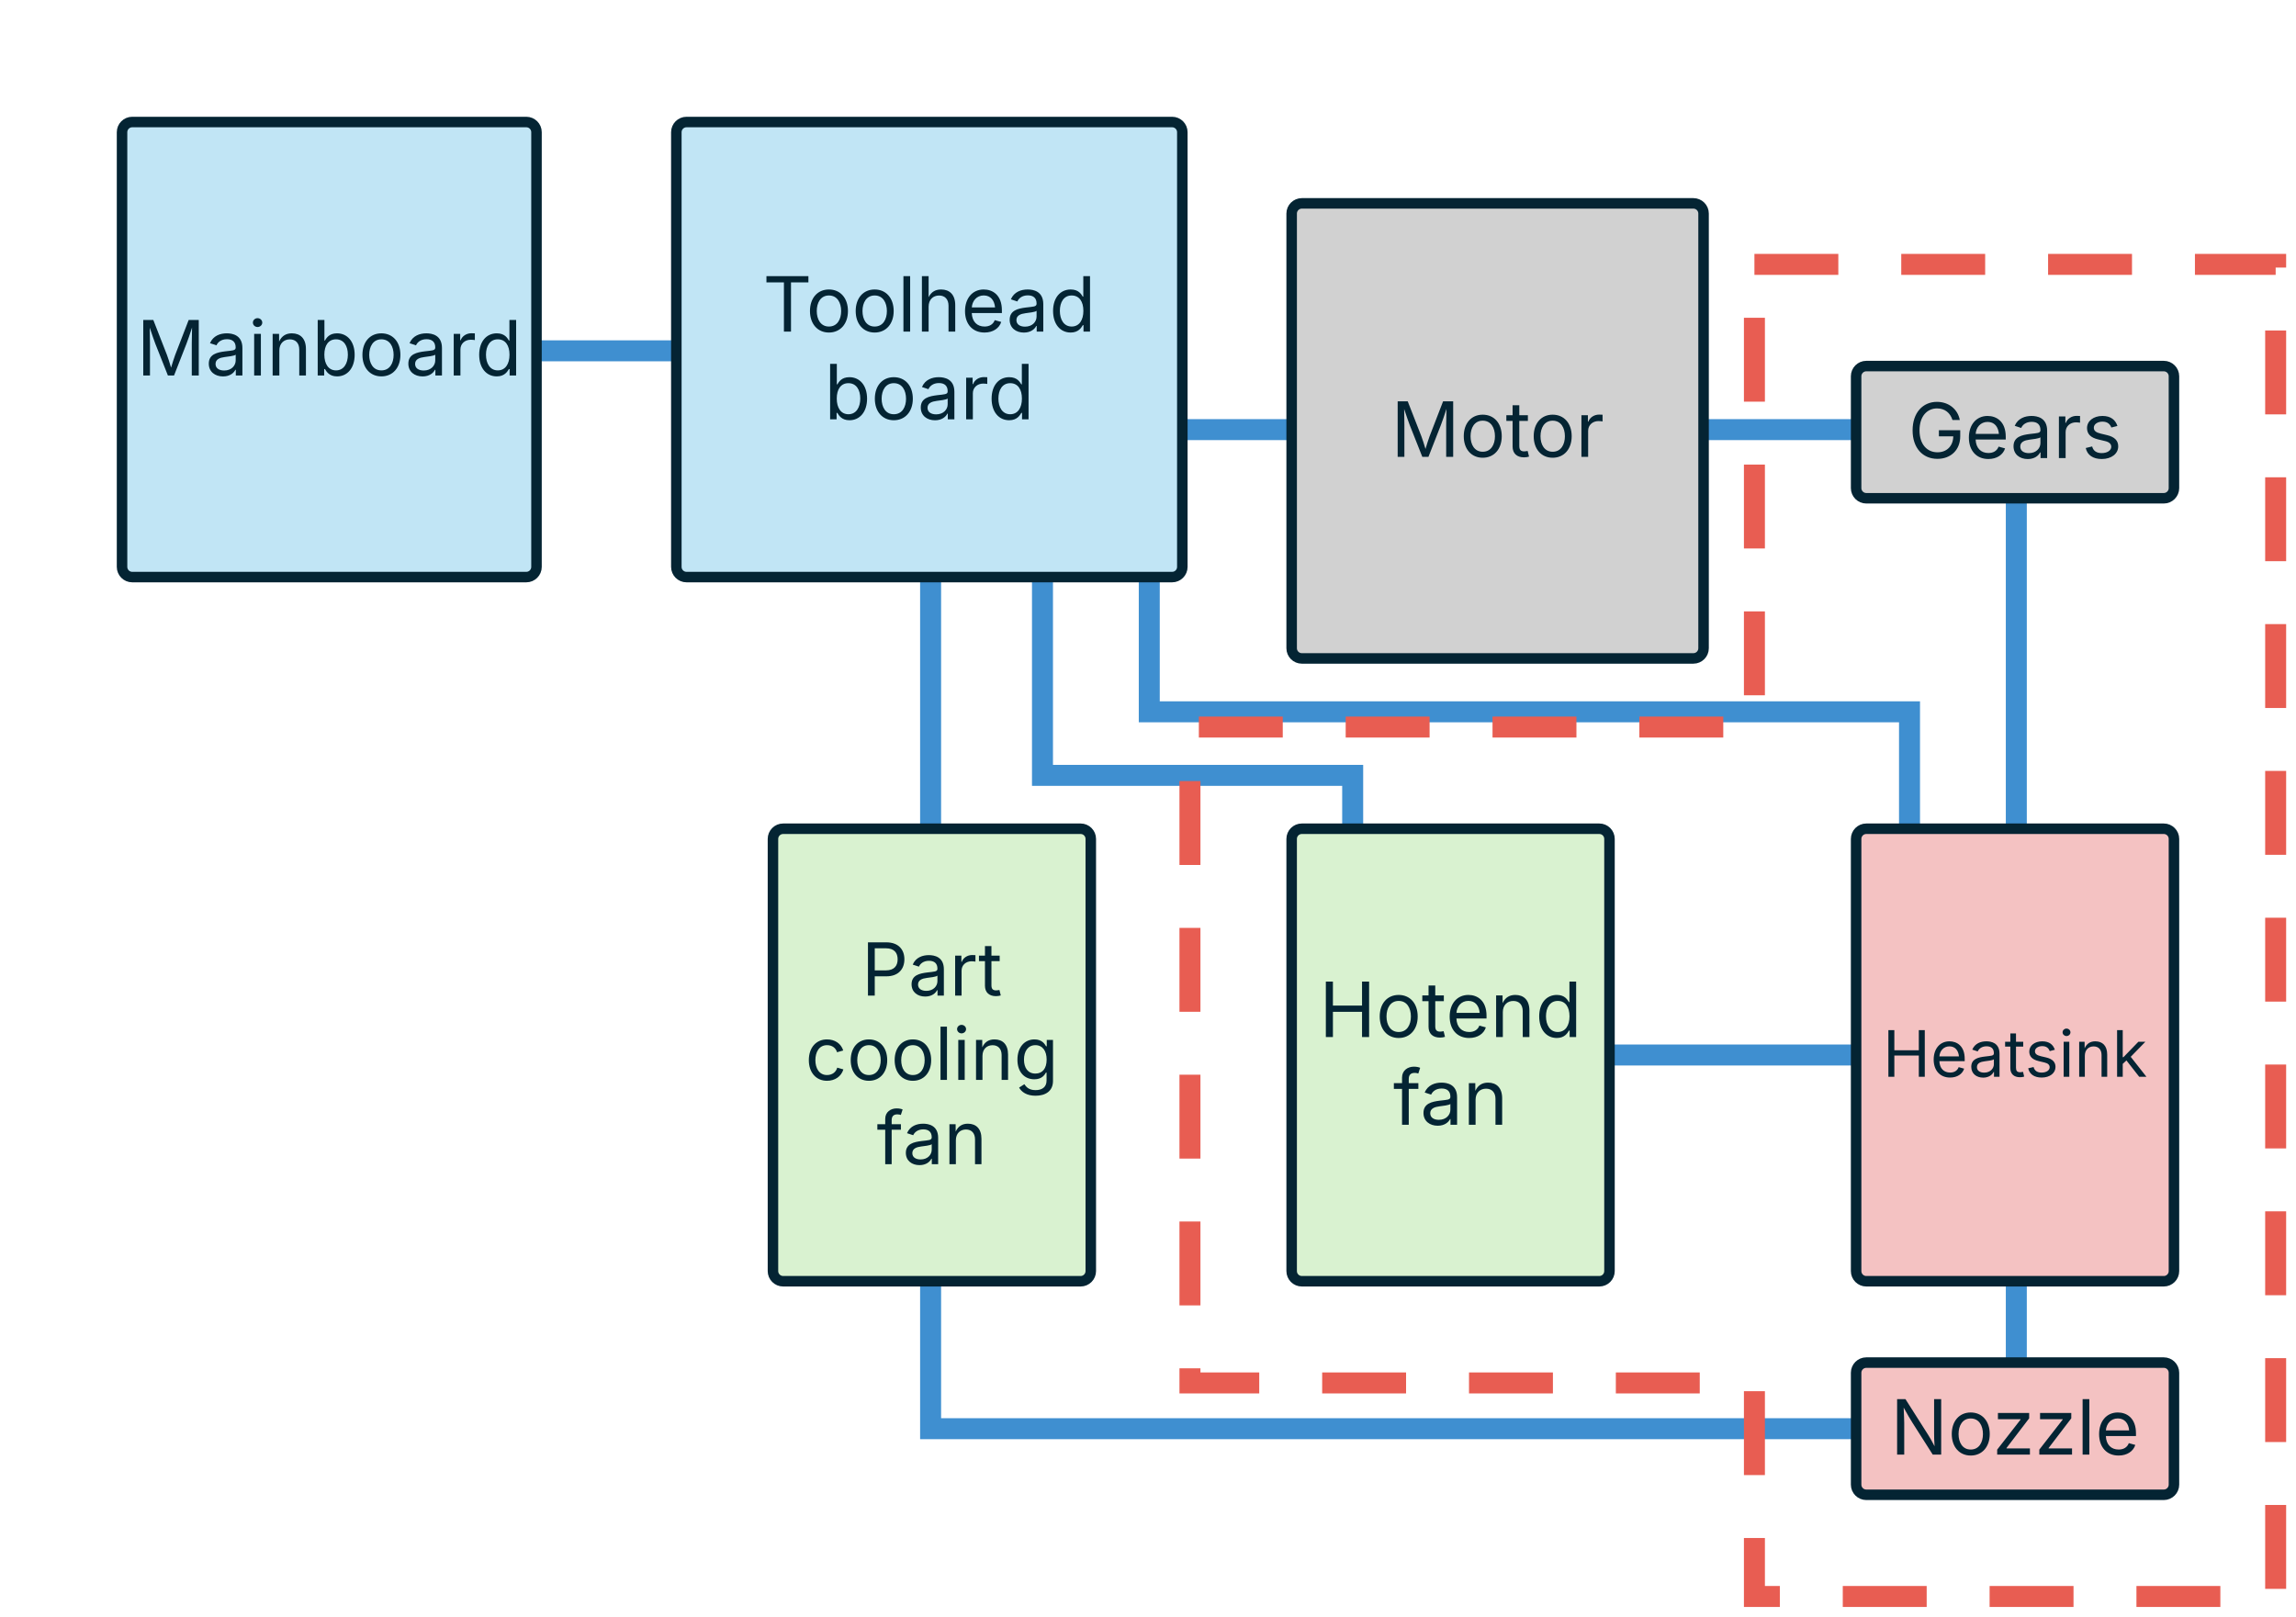
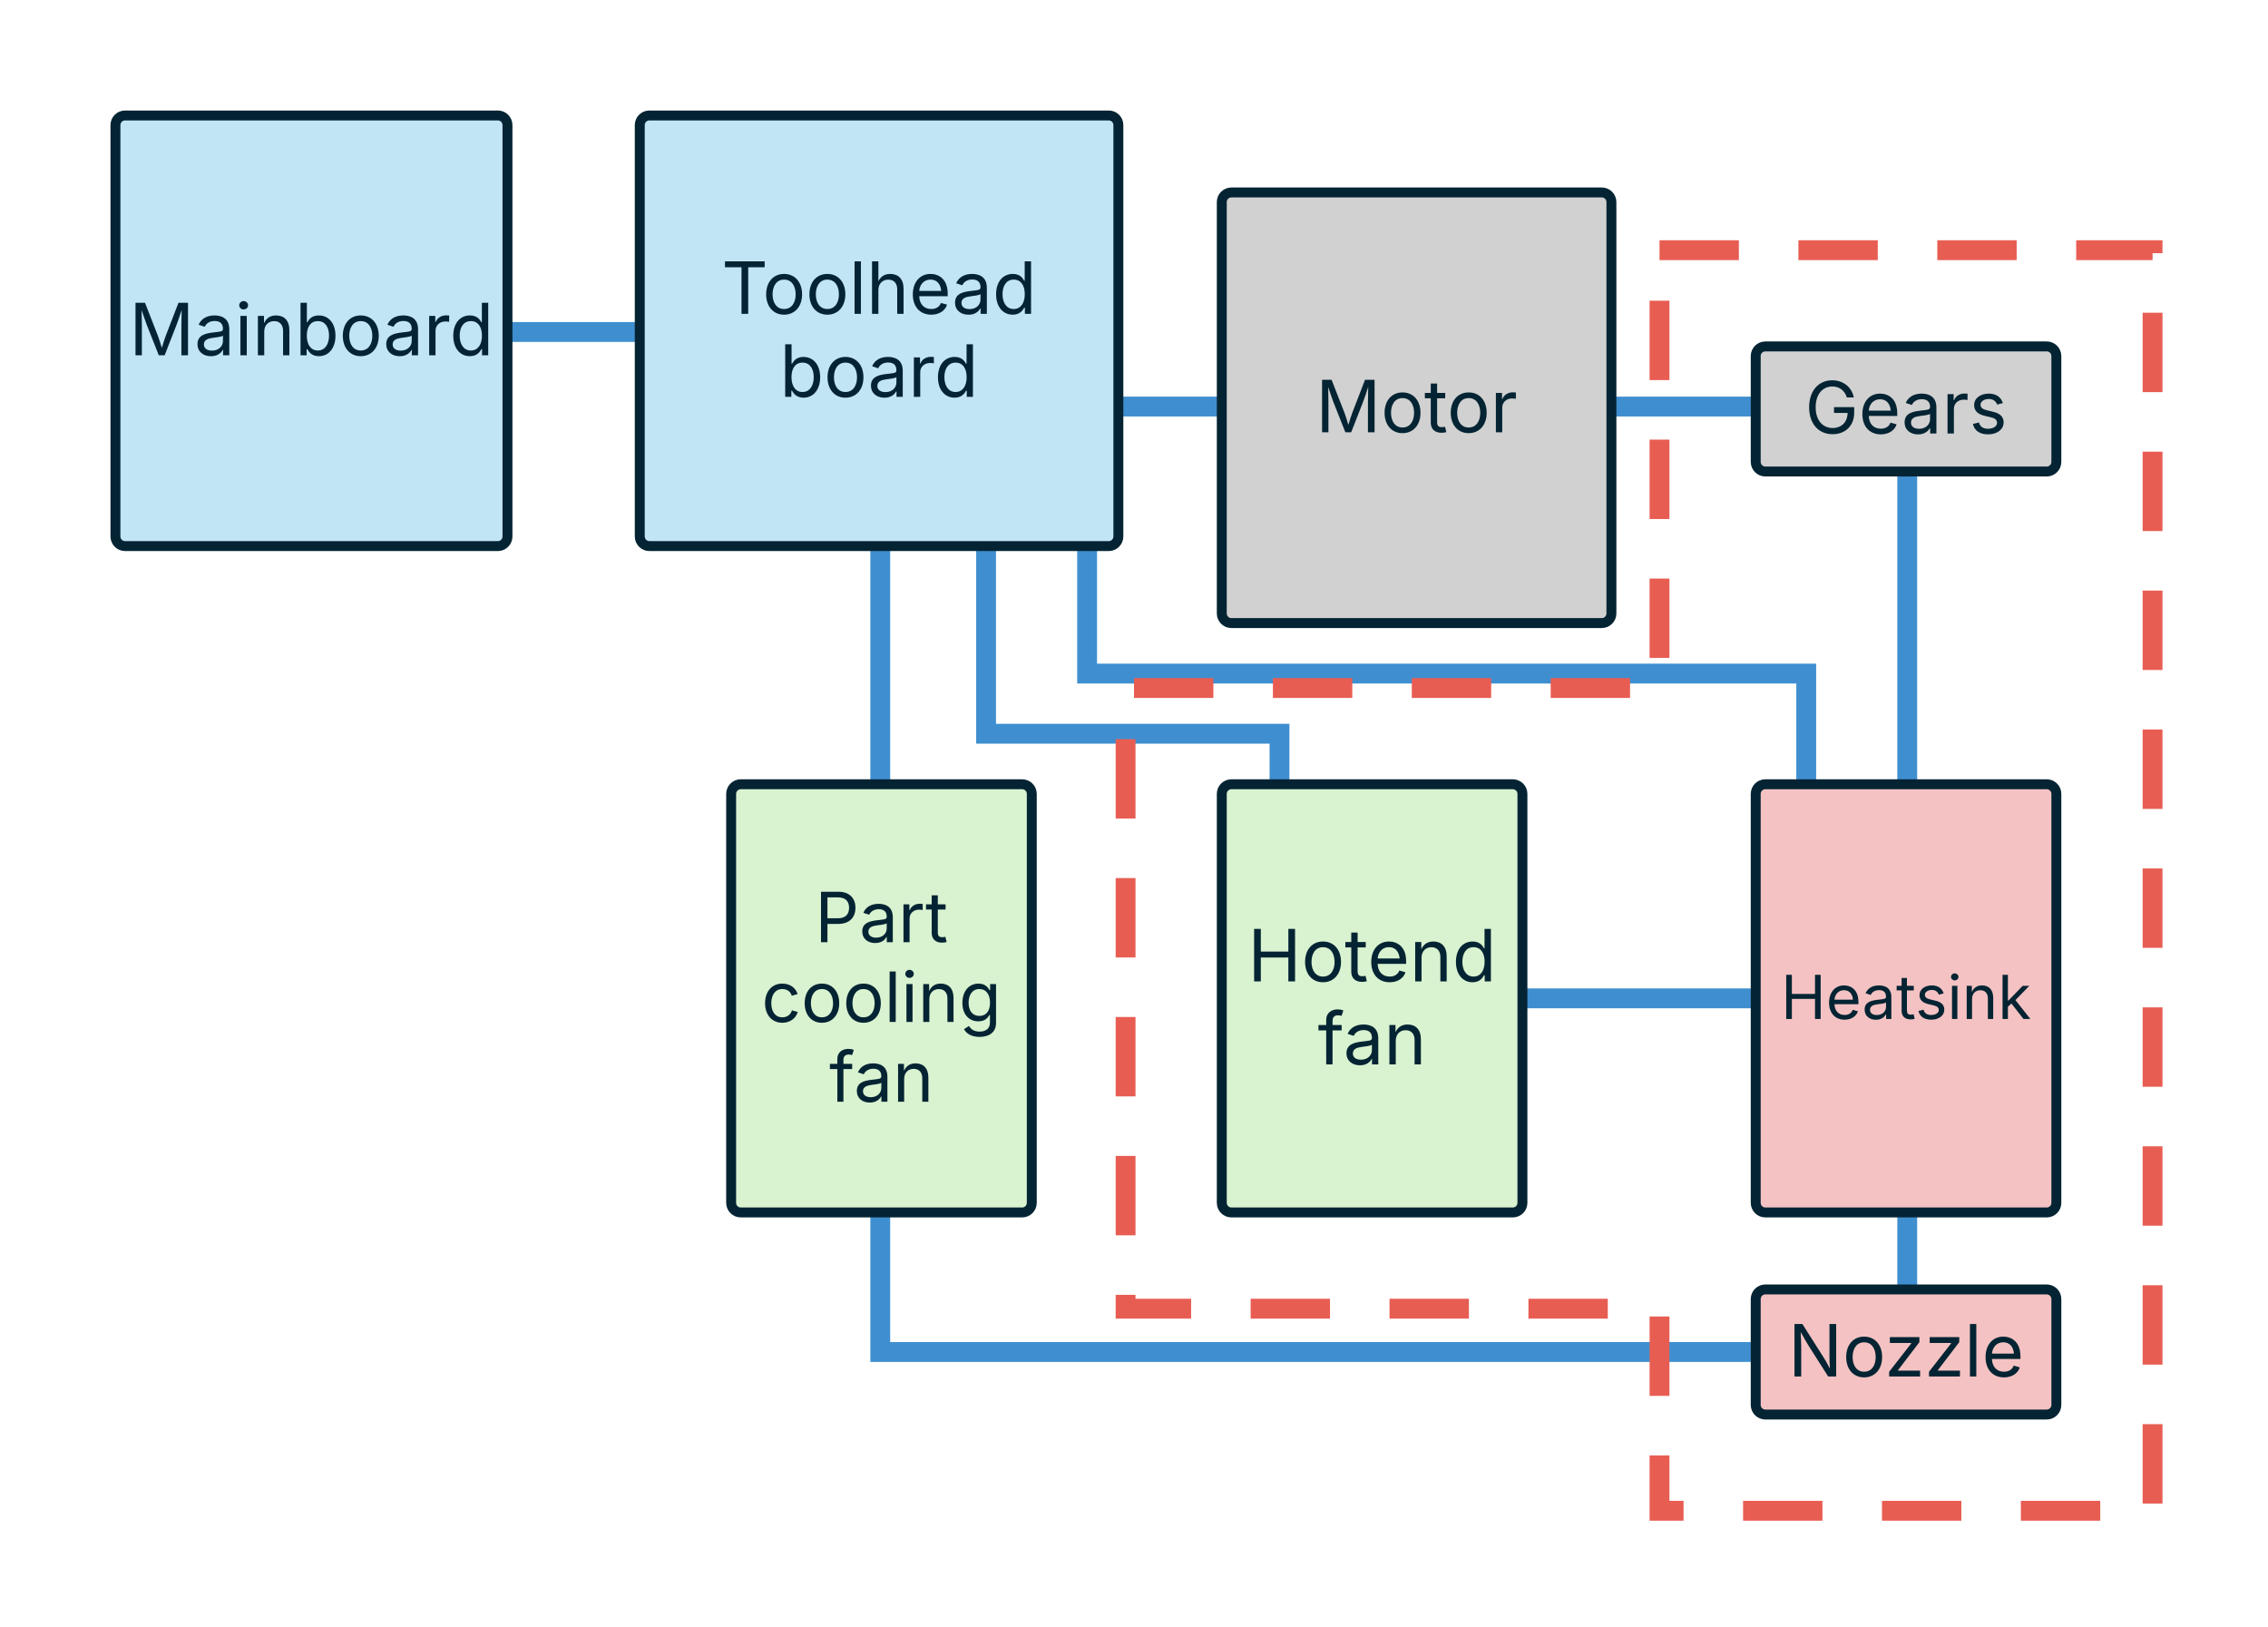
- <svg xmlns="http://www.w3.org/2000/svg" version="1.1" class="td-diagram" viewBox="-48 -48 903 636" preserveAspectRatio="xMidYMid meet" role="img">
+ <svg xmlns="http://www.w3.org/2000/svg" version="1.1" class="td-diagram" viewBox="-48 -48 943 676" preserveAspectRatio="xMidYMid meet" role="img">
  <path d="M163 90L218 90" fill="none" stroke="#3F8FD0" stroke-width="8.25" stroke-linecap="square" stroke-linejoin="miter" class="td-edge" data-edge="mainboard~toolhead_board" data-kind="signal" />
  <path d="M417 121L460 121" fill="none" stroke="#3F8FD0" stroke-width="8.25" stroke-linecap="square" stroke-linejoin="miter" class="td-edge" data-edge="toolhead_board~motor" data-kind="power" />
  <path d="M318 179L318 278" fill="none" stroke="#3F8FD0" stroke-width="8.25" stroke-linecap="square" stroke-linejoin="miter" class="td-edge" data-edge="toolhead_board~part_cooling_fan" data-kind="power" />
  <path d="M362 179L362 257L484 257L484 278" fill="none" stroke="#3F8FD0" stroke-width="8.25" stroke-linecap="square" stroke-linejoin="miter" class="td-edge" data-edge="toolhead_board~hotend_fan" data-kind="power" />
  <path d="M404 179L404 232L703 232L703 278" fill="none" stroke="#3F8FD0" stroke-width="8.25" stroke-linecap="square" stroke-linejoin="miter" class="td-edge" data-edge="toolhead_board~heatsink" data-kind="power" />
  <path d="M622 121L682 121" fill="none" stroke="#3F8FD0" stroke-width="8.25" stroke-linecap="square" stroke-linejoin="miter" class="td-edge" data-edge="motor~gears" data-kind="mechanical" />
  <path d="M745 148L745 278" fill="none" stroke="#3F8FD0" stroke-width="8.25" stroke-linecap="square" stroke-linejoin="miter" class="td-edge" data-edge="gears~heatsink" data-kind="filament" />
  <path d="M745 456L745 488" fill="none" stroke="#3F8FD0" stroke-width="8.25" stroke-linecap="square" stroke-linejoin="miter" class="td-edge" data-edge="heatsink~nozzle" data-kind="filament" />
  <path d="M585 367L682 367" fill="none" stroke="#3F8FD0" stroke-width="8.25" stroke-linecap="square" stroke-linejoin="miter" class="td-edge" data-edge="hotend_fan~heatsink" data-kind="air" />
  <path d="M318 456L318 514L682 514" fill="none" stroke="#3F8FD0" stroke-width="8.25" stroke-linecap="square" stroke-linejoin="miter" class="td-edge" data-edge="part_cooling_fan~nozzle" data-kind="air" />
  <g class="td-block" data-block="mainboard" data-group="control">
    <rect x="0" y="0" width="163" height="179" rx="4" fill="#C1E5F5" stroke="#042433" stroke-width="4.13" />
    <text x="81.5" y="99.7" text-anchor="middle" font-size="30" font-family="system-ui, -apple-system, Segoe UI, sans-serif" fill="#042433">Mainboard</text>
  </g>
  <g class="td-block" data-block="toolhead_board" data-group="control">
    <rect x="218" y="0" width="199" height="179" rx="4" fill="#C1E5F5" stroke="#042433" stroke-width="4.13" />
    <text x="317.5" y="82.45" text-anchor="middle" font-size="30" font-family="system-ui, -apple-system, Segoe UI, sans-serif" fill="#042433">Toolhead</text>
    <text x="317.5" y="116.95" text-anchor="middle" font-size="30" font-family="system-ui, -apple-system, Segoe UI, sans-serif" fill="#042433">board</text>
  </g>
  <g class="td-block" data-block="motor" data-group="drive">
    <rect x="460" y="32" width="162" height="179" rx="4" fill="#D1D1D1" stroke="#042433" stroke-width="4.13" />
    <text x="541" y="131.7" text-anchor="middle" font-size="30" font-family="system-ui, -apple-system, Segoe UI, sans-serif" fill="#042433">Motor</text>
  </g>
  <g class="td-block is-tool" data-block="gears" data-group="drive">
    <rect x="682" y="96" width="125" height="52" rx="4" fill="#D1D1D1" stroke="#042433" stroke-width="4.13" />
    <text x="744.5" y="132.2" text-anchor="middle" font-size="30" font-family="system-ui, -apple-system, Segoe UI, sans-serif" fill="#042433">Gears</text>
  </g>
  <g class="td-block" data-block="part_cooling_fan" data-group="cooling">
    <rect x="256" y="278" width="125" height="178" rx="4" fill="#D9F2D0" stroke="#042433" stroke-width="4.13" />
    <text x="318.5" y="343.647" text-anchor="middle" font-size="28.83" font-family="system-ui, -apple-system, Segoe UI, sans-serif" fill="#042433">Part</text>
    <text x="318.5" y="376.803" text-anchor="middle" font-size="28.83" font-family="system-ui, -apple-system, Segoe UI, sans-serif" fill="#042433">cooling</text>
    <text x="318.5" y="409.958" text-anchor="middle" font-size="28.83" font-family="system-ui, -apple-system, Segoe UI, sans-serif" fill="#042433">fan</text>
  </g>
  <g class="td-block is-tool" data-block="hotend_fan" data-group="cooling">
    <rect x="460" y="278" width="125" height="178" rx="4" fill="#D9F2D0" stroke="#042433" stroke-width="4.13" />
    <text x="522.5" y="359.95" text-anchor="middle" font-size="30" font-family="system-ui, -apple-system, Segoe UI, sans-serif" fill="#042433">Hotend</text>
    <text x="522.5" y="394.45" text-anchor="middle" font-size="30" font-family="system-ui, -apple-system, Segoe UI, sans-serif" fill="#042433">fan</text>
  </g>
  <g class="td-block is-tool" data-block="heatsink" data-group="hot">
    <rect x="682" y="278" width="125" height="178" rx="4" fill="#F4C2C2" stroke="#042433" stroke-width="4.13" />
    <text x="744.5" y="375.577" text-anchor="middle" font-size="25.23" font-family="system-ui, -apple-system, Segoe UI, sans-serif" fill="#042433">Heatsink</text>
  </g>
  <g class="td-block is-tool" data-block="nozzle" data-group="hot">
    <rect x="682" y="488" width="125" height="52" rx="4" fill="#F4C2C2" stroke="#042433" stroke-width="4.13" />
    <text x="744.5" y="524.2" text-anchor="middle" font-size="30" font-family="system-ui, -apple-system, Segoe UI, sans-serif" fill="#042433">Nozzle</text>
  </g>
  <path class="td-boundary" d="M642 56L847 56L847 580L642 580L642 496L420 496L420 238L642 238Z" fill="none" stroke="#E85D52" stroke-width="8.25" stroke-dasharray="33 24.75" stroke-linejoin="miter" />
</svg>
